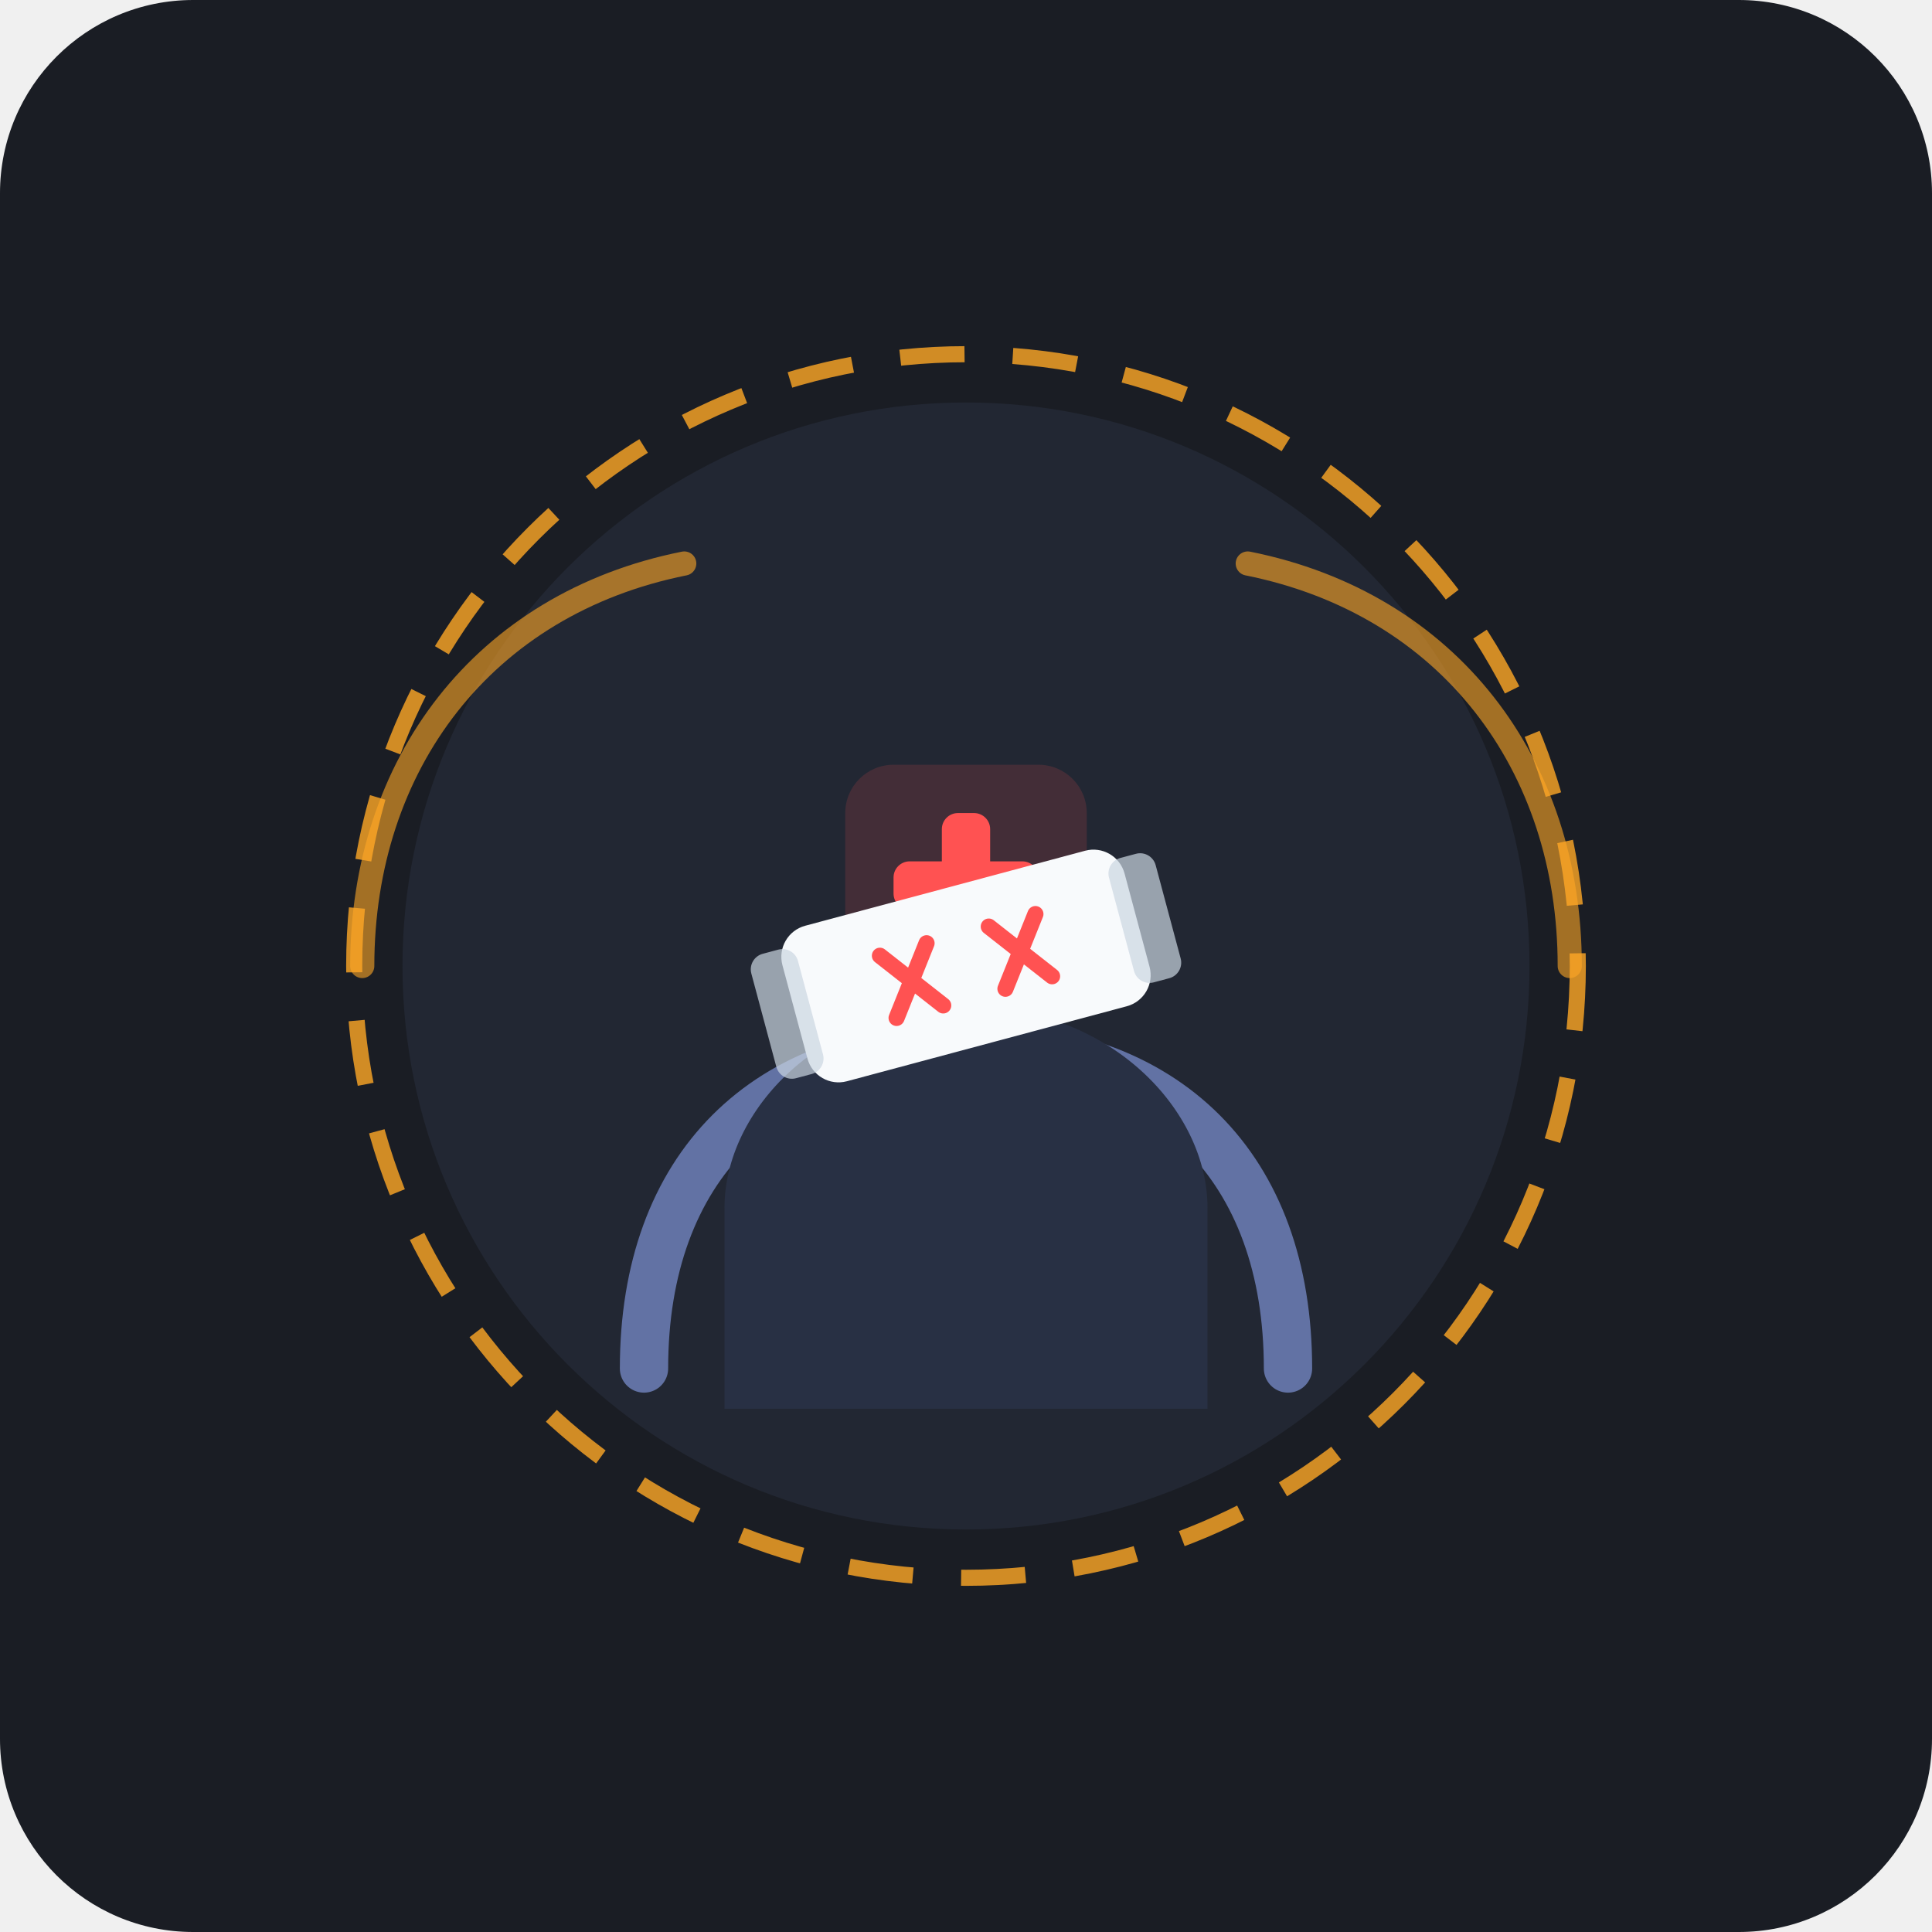
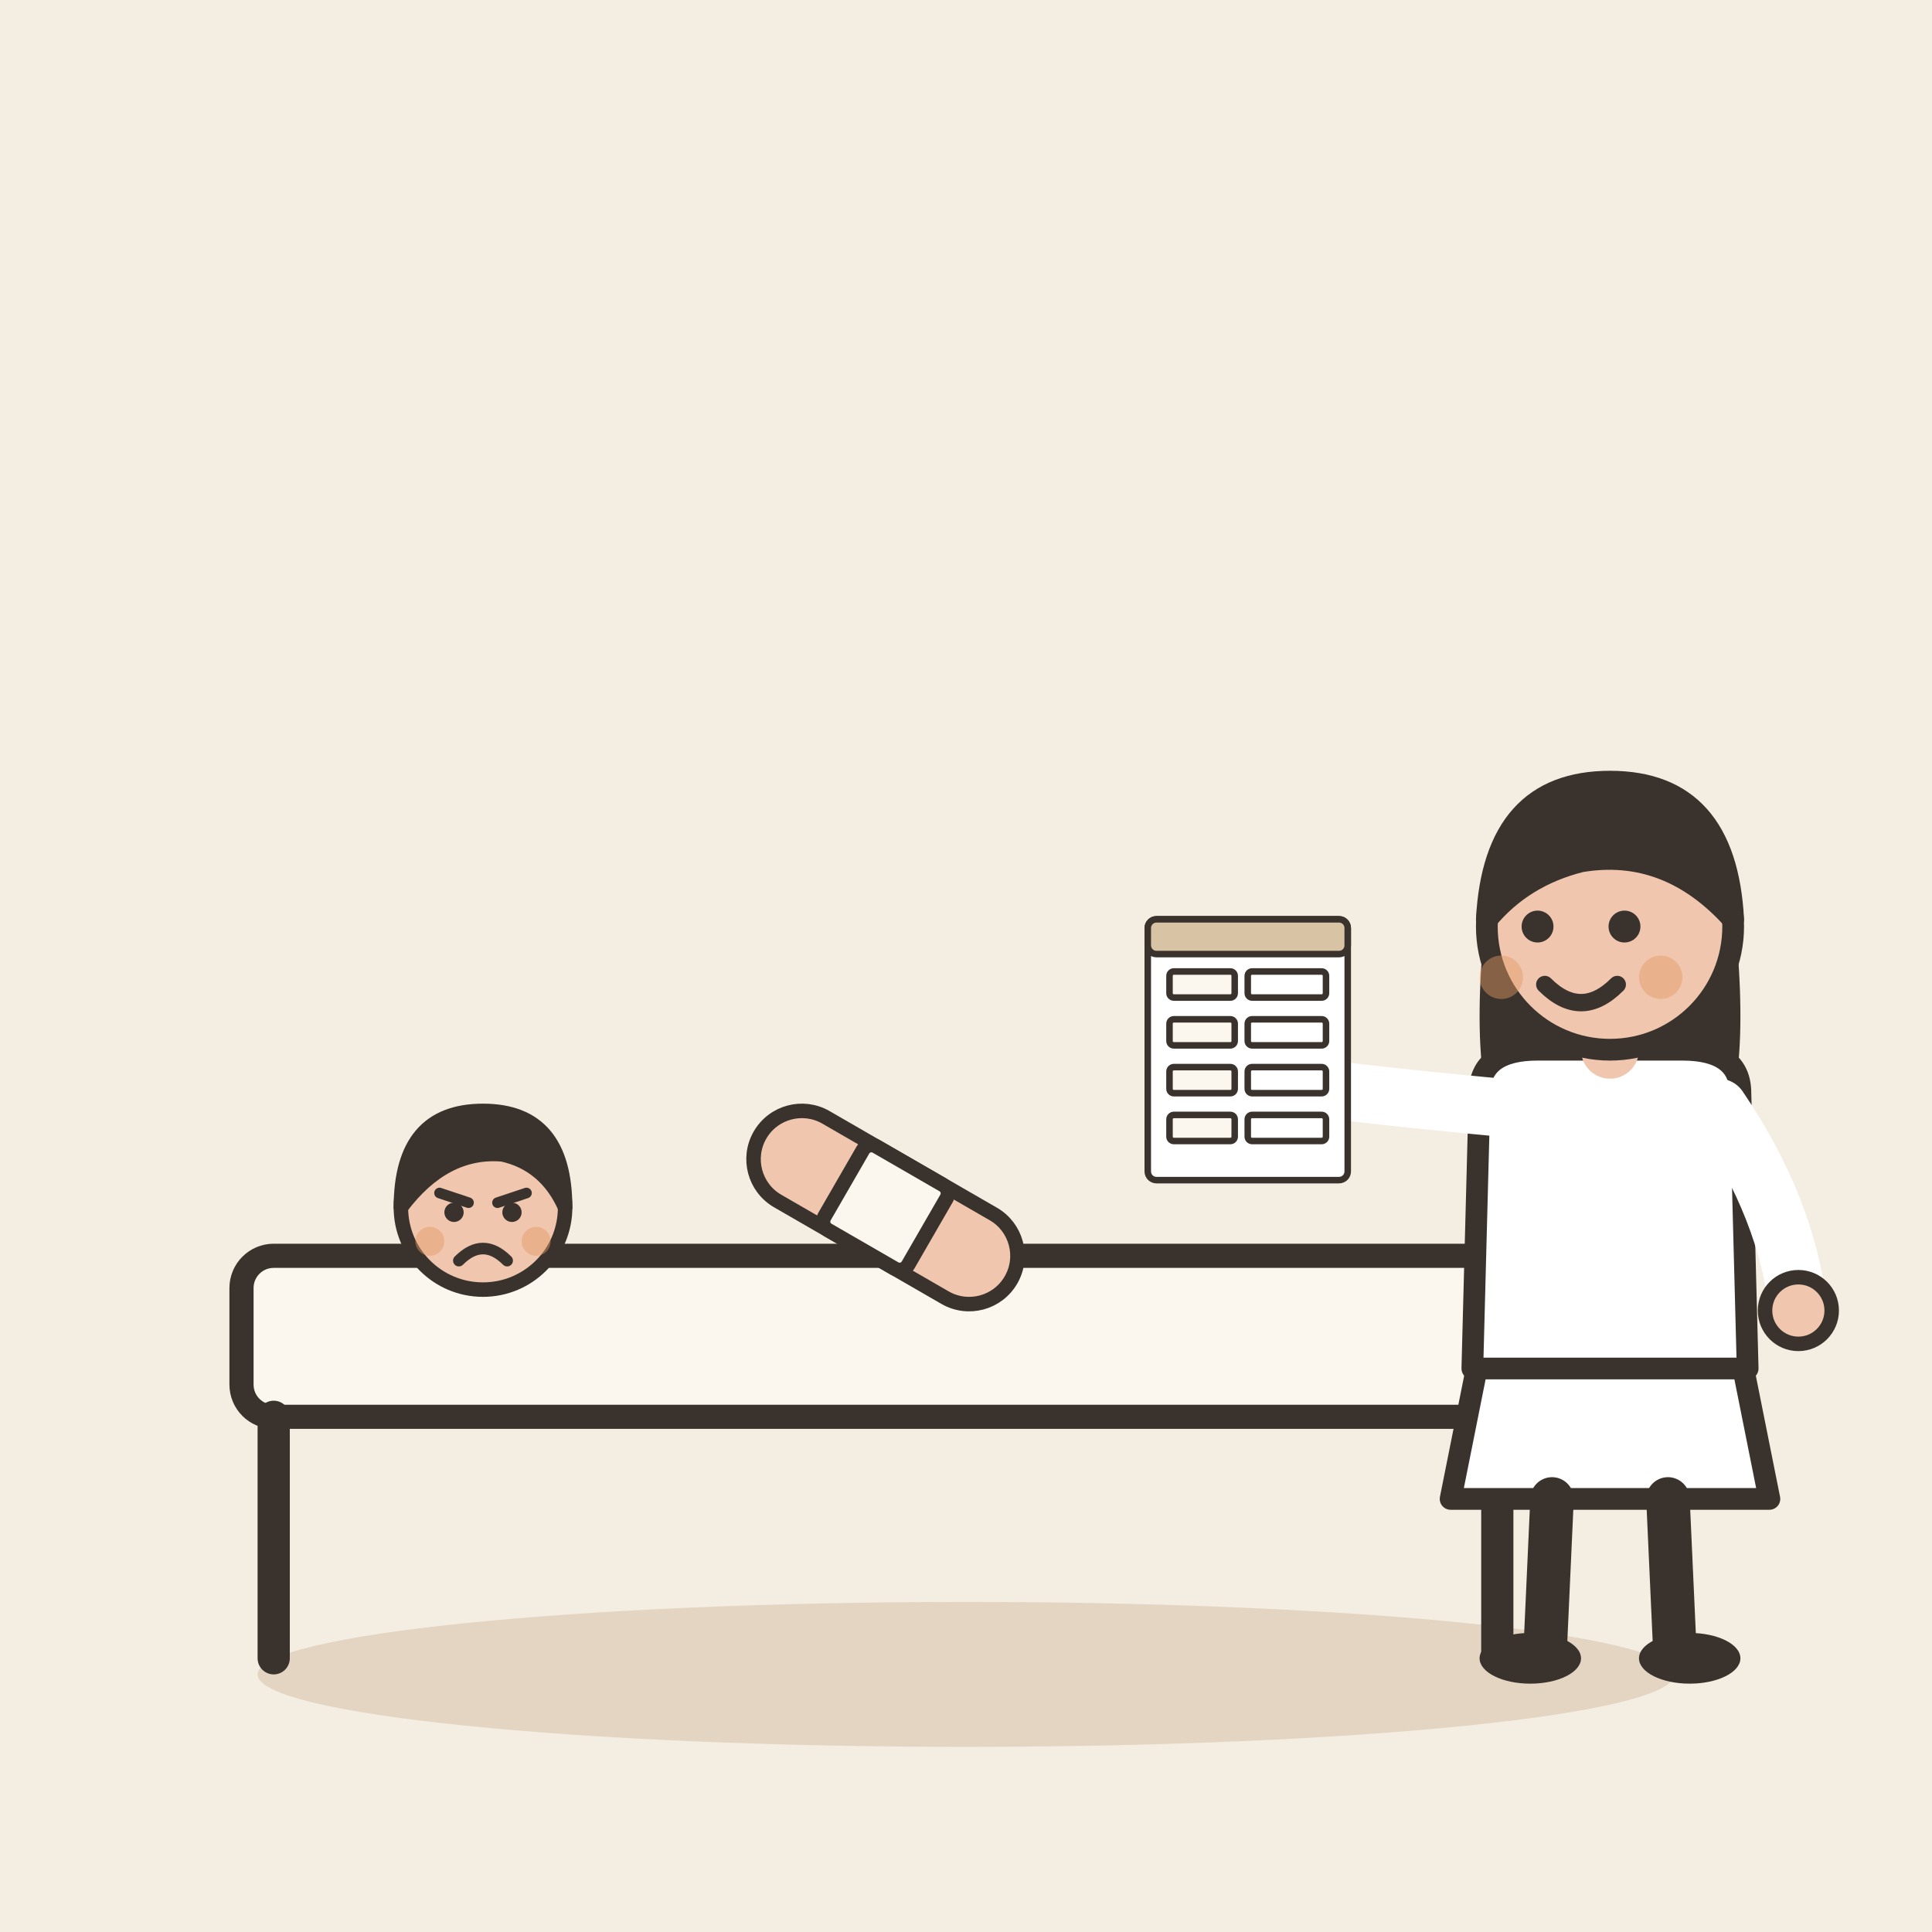
- <svg xmlns="http://www.w3.org/2000/svg" width="240" height="240" viewBox="0 0 240 240">
-   <rect width="240" height="240" rx="24" fill="#1A1D24" />
-   <g transform="translate(0, 0)">
-     <path d="M70 120 L95 120 L105 95 L115 145 L125 105 L135 130 L145 120 L170 120" stroke="#FF5252" stroke-width="2" fill="none" opacity="0.2" stroke-linecap="round" stroke-linejoin="round" />
-     <circle cx="120" cy="120" r="70" fill="#222733" />
-     <path d="M 80 170 C 80 145, 95 130, 120 130 C 145 130, 160 145, 160 170" fill="none" stroke="#6272A4" stroke-width="6" stroke-linecap="round" />
-     <path d="M 90 175 L 90 150 C 90 138, 102 125, 120 125 C 138 125, 150 138, 150 150 L 150 175" fill="#283044" />
-     <rect x="105" y="95" width="30" height="30" rx="6" fill="#FF5252" opacity="0.15" />
-     <rect x="117" y="101" width="6" height="18" rx="2" fill="#FF5252" />
-     <rect x="111" y="107" width="18" height="6" rx="2" fill="#FF5252" />
-     <g transform="translate(120, 120) rotate(-15)">
-       <rect x="-22" y="-10" width="44" height="20" rx="4" fill="#F8FAFC" />
-       <path d="M-10 -4 L-4 4 M-4 -4 L-10 4" stroke="#FF5252" stroke-width="2" stroke-linecap="round" />
-       <path d="M4 -4 L10 4 M10 -4 L4 4" stroke="#FF5252" stroke-width="2" stroke-linecap="round" />
-       <rect x="-26" y="-8" width="6" height="16" rx="2" fill="#CBD5E1" opacity="0.7" />
-       <rect x="20" y="-8" width="6" height="16" rx="2" fill="#CBD5E1" opacity="0.7" />
+ <svg xmlns="http://www.w3.org/2000/svg" viewBox="0 0 240 240" data-style="editorial">
+   <rect width="240" height="240" fill="#F4EDE2" />
+   <ellipse cx="120" cy="208" rx="88" ry="9" fill="#E3D5C1" />
+   <g transform="translate(110 186)">
+     <rect x="-80" y="-30" width="160" height="20" rx="4" fill="#FBF6EE" stroke="#3A332D" stroke-width="3" stroke-linecap="round" stroke-linejoin="round" />
+     <path d="M-76 -10L-76 20" stroke="#3A332D" stroke-width="4" stroke-linecap="round" fill="none" />
+     <path d="M76 -10L76 20" stroke="#3A332D" stroke-width="4" stroke-linecap="round" fill="none" />
+   </g>
+   <g transform="translate(60 210.6) scale(0.6 0.6)">
+     <circle cx="0" cy="-101" r="17" fill="#F0C7AE" stroke="#3A332D" stroke-width="3" stroke-linecap="round" stroke-linejoin="round" />
+     <path d="M-17 -101Q-17 -121 0 -121Q17 -121 17 -101Q13 -110 4 -112Q-8 -113 -17 -101Z" fill="#3A332D" stroke="#3A332D" stroke-width="3" stroke-linecap="round" stroke-linejoin="round" />
+     <path d="M-9 -104L-3 -102" fill="none" stroke="#3A332D" stroke-width="2.2" stroke-linecap="round" stroke-linejoin="round" />
+     <path d="M9 -104L3 -102" fill="none" stroke="#3A332D" stroke-width="2.2" stroke-linecap="round" stroke-linejoin="round" />
+     <circle cx="-6" cy="-100" r="2" fill="#3A332D" />
+     <circle cx="6" cy="-100" r="2" fill="#3A332D" />
+     <path d="M-5 -90Q0 -95 5 -90" fill="none" stroke="#3A332D" stroke-width="2.4" stroke-linecap="round" stroke-linejoin="round" />
+     <circle cx="-11" cy="-94" r="3" fill="#E39A62" opacity="0.45" />
+     <circle cx="11" cy="-94" r="3" fill="#E39A62" opacity="0.45" />
+   </g>
+   <g transform="translate(110 150) rotate(30) scale(0.6 0.6)">
+     <rect x="-30" y="-10" width="60" height="20" rx="10" fill="#F0C7AE" stroke="#3A332D" stroke-width="3" stroke-linecap="round" stroke-linejoin="round" />
+     <rect x="-10" y="-10" width="20" height="20" rx="2" fill="#FBF6EE" stroke="#3A332D" stroke-width="3" stroke-linecap="round" stroke-linejoin="round" />
+   </g>
+   <g transform="translate(200 206) scale(0.9 0.9)">
+     <path d="M-18 -42L-22 -22L22 -22L18 -42Z" fill="#FFFFFF" stroke="#3A332D" stroke-width="3" stroke-linecap="round" stroke-linejoin="round" />
+     <path d="M-8 -22L-9 0" stroke="#3A332D" stroke-width="6" stroke-linecap="round" fill="none" />
+     <path d="M8 -22L9 0" stroke="#3A332D" stroke-width="6" stroke-linecap="round" fill="none" />
+     <ellipse cx="-11" cy="0" rx="7" ry="3.5" fill="#3A332D" />
+     <ellipse cx="11" cy="0" rx="7" ry="3.5" fill="#3A332D" />
+     <path d="M-17 -104Q-20 -78 -14 -70L-6 -78L6 -78L14 -70Q20 -78 17 -104Z" fill="#3A332D" />
+     <path d="M-18 -78Q-18 -84 -10 -84L10 -84Q18 -84 18 -78L19 -40L-19 -40Z" fill="#FFFFFF" stroke="#3A332D" stroke-width="3" stroke-linecap="round" stroke-linejoin="round" />
+     <path d="M-15 -76Q-36.5 -78 -50 -80" fill="none" stroke="#FFFFFF" stroke-width="8" stroke-linecap="round" stroke-linejoin="round" />
+     <circle cx="-50" cy="-80" r="4.6" fill="#F0C7AE" stroke="#3A332D" stroke-linecap="round" stroke-linejoin="round" stroke-width="2" />
+     <path d="M15 -76Q24.5 -62 26 -48" fill="none" stroke="#FFFFFF" stroke-width="8" stroke-linecap="round" stroke-linejoin="round" />
+     <circle cx="26" cy="-48" r="4.6" fill="#F0C7AE" stroke="#3A332D" stroke-linecap="round" stroke-linejoin="round" stroke-width="2" />
+     <path d="M0 -84L0 -88" stroke="#F0C7AE" stroke-width="8" stroke-linecap="round" fill="none" />
+     <circle cx="0" cy="-101" r="17" fill="#F0C7AE" stroke="#3A332D" stroke-width="3" stroke-linecap="round" stroke-linejoin="round" />
+     <path d="M-17 -102Q-16 -121 0 -121Q16 -121 17 -102Q8 -112 -4 -110Q-12 -108 -17 -102Z" fill="#3A332D" stroke="#3A332D" stroke-width="3" stroke-linecap="round" stroke-linejoin="round" />
+     <circle cx="-10" cy="-101" r="2.2" fill="#3A332D" />
+     <circle cx="2" cy="-101" r="2.2" fill="#3A332D" />
+     <path d="M-9 -93Q-4 -88 1 -93" fill="none" stroke="#3A332D" stroke-width="2.4" stroke-linecap="round" stroke-linejoin="round" />
+     <circle cx="-15" cy="-94" r="3" fill="#E39A62" opacity="0.45" />
+     <circle cx="7" cy="-94" r="3" fill="#E39A62" opacity="0.45" />
+     <g transform="translate(-50 -84) scale(0.3 0.3)">
+       <rect x="-46" y="-60" width="92" height="120" rx="4" fill="#FFFFFF" stroke="#3A332D" stroke-width="3" stroke-linecap="round" stroke-linejoin="round" />
+       <rect x="-46" y="-60" width="92" height="16" rx="4" fill="#D8C3A5" stroke="#3A332D" stroke-width="3" stroke-linecap="round" stroke-linejoin="round" />
+       <rect x="-36" y="-36" width="30" height="12" rx="2" fill="#FBF6EE" stroke="#3A332D" stroke-width="3" stroke-linecap="round" stroke-linejoin="round" />
+       <rect x="0" y="-36" width="36" height="12" rx="2" fill="#FFFFFF" stroke="#3A332D" stroke-width="3" stroke-linecap="round" stroke-linejoin="round" />
+       <rect x="-36" y="-14" width="30" height="12" rx="2" fill="#FBF6EE" stroke="#3A332D" stroke-width="3" stroke-linecap="round" stroke-linejoin="round" />
+       <rect x="0" y="-14" width="36" height="12" rx="2" fill="#FFFFFF" stroke="#3A332D" stroke-width="3" stroke-linecap="round" stroke-linejoin="round" />
+       <rect x="-36" y="8" width="30" height="12" rx="2" fill="#FBF6EE" stroke="#3A332D" stroke-width="3" stroke-linecap="round" stroke-linejoin="round" />
+       <rect x="0" y="8" width="36" height="12" rx="2" fill="#FFFFFF" stroke="#3A332D" stroke-width="3" stroke-linecap="round" stroke-linejoin="round" />
+       <rect x="-36" y="30" width="30" height="12" rx="2" fill="#FBF6EE" stroke="#3A332D" stroke-width="3" stroke-linecap="round" stroke-linejoin="round" />
+       <rect x="0" y="30" width="36" height="12" rx="2" fill="#FFFFFF" stroke="#3A332D" stroke-width="3" stroke-linecap="round" stroke-linejoin="round" />
    </g>
-     <path d="M 45 120 C 45 95, 60 75, 85 70" fill="none" stroke="#FFA726" stroke-width="3" stroke-linecap="round" opacity="0.6" />
-     <path d="M 195 120 C 195 95, 180 75, 155 70" fill="none" stroke="#FFA726" stroke-width="3" stroke-linecap="round" opacity="0.6" />
-     <circle cx="120" cy="120" r="76" fill="none" stroke="#FFA726" stroke-width="2" stroke-dasharray="8 6" opacity="0.8" />
  </g>
</svg>
